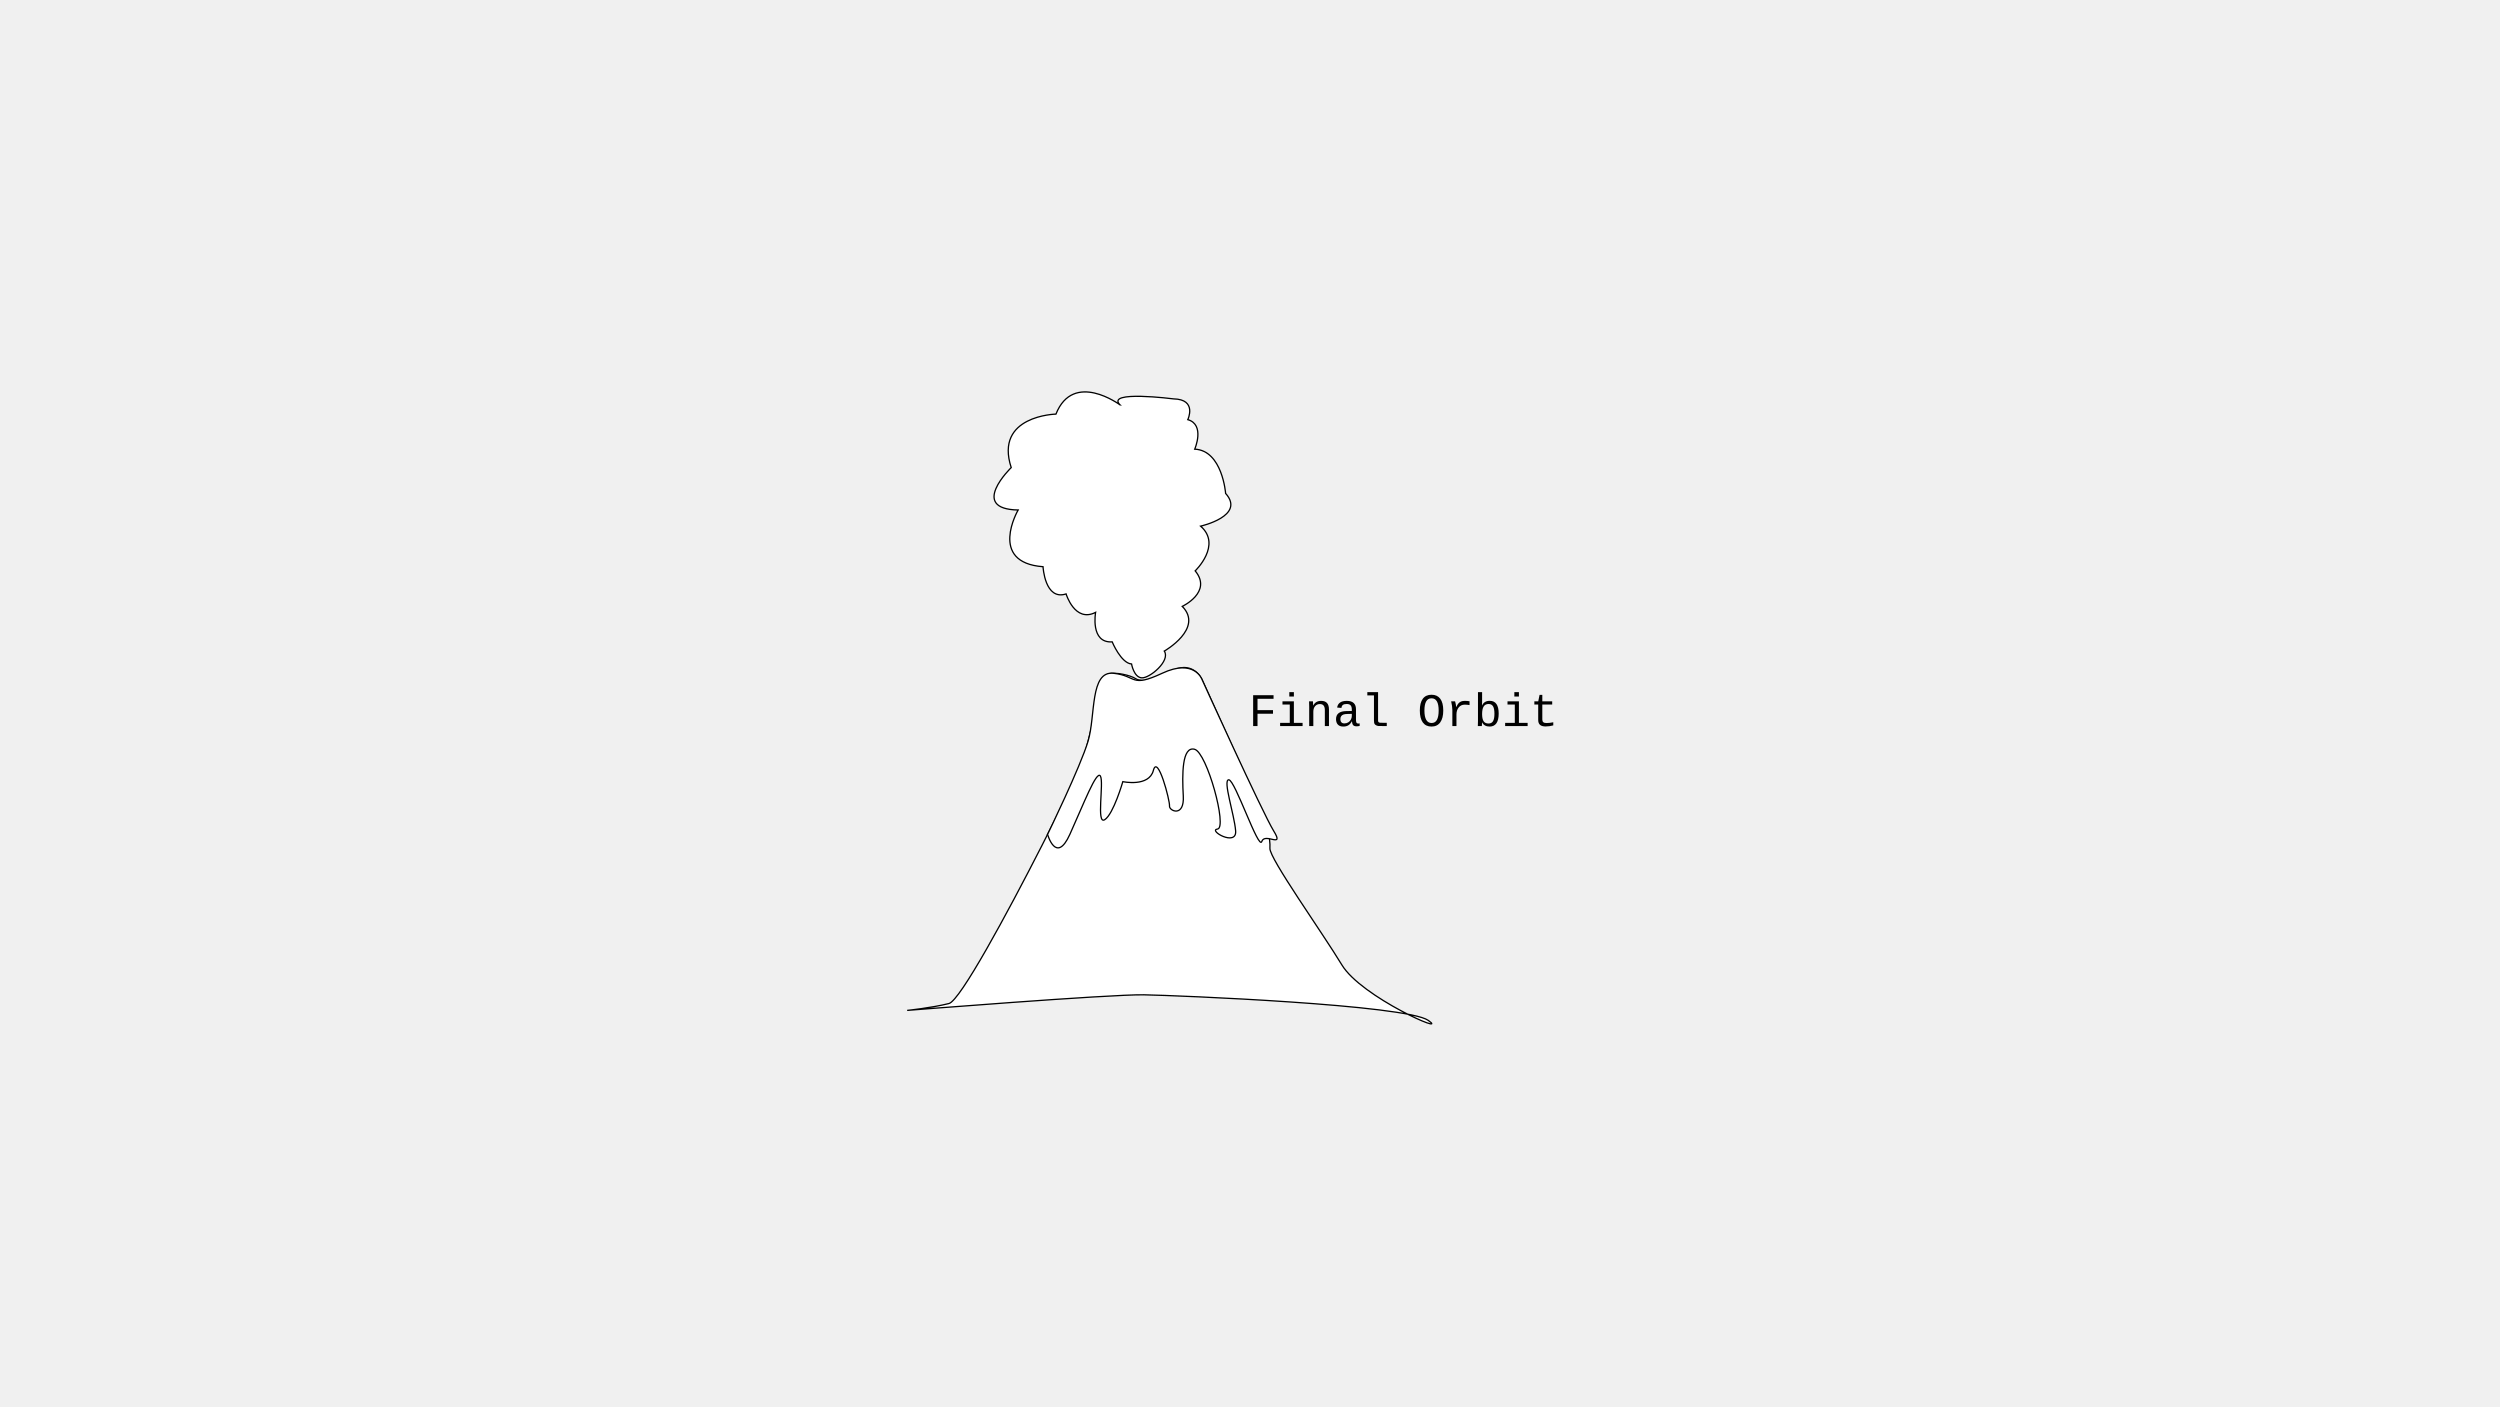
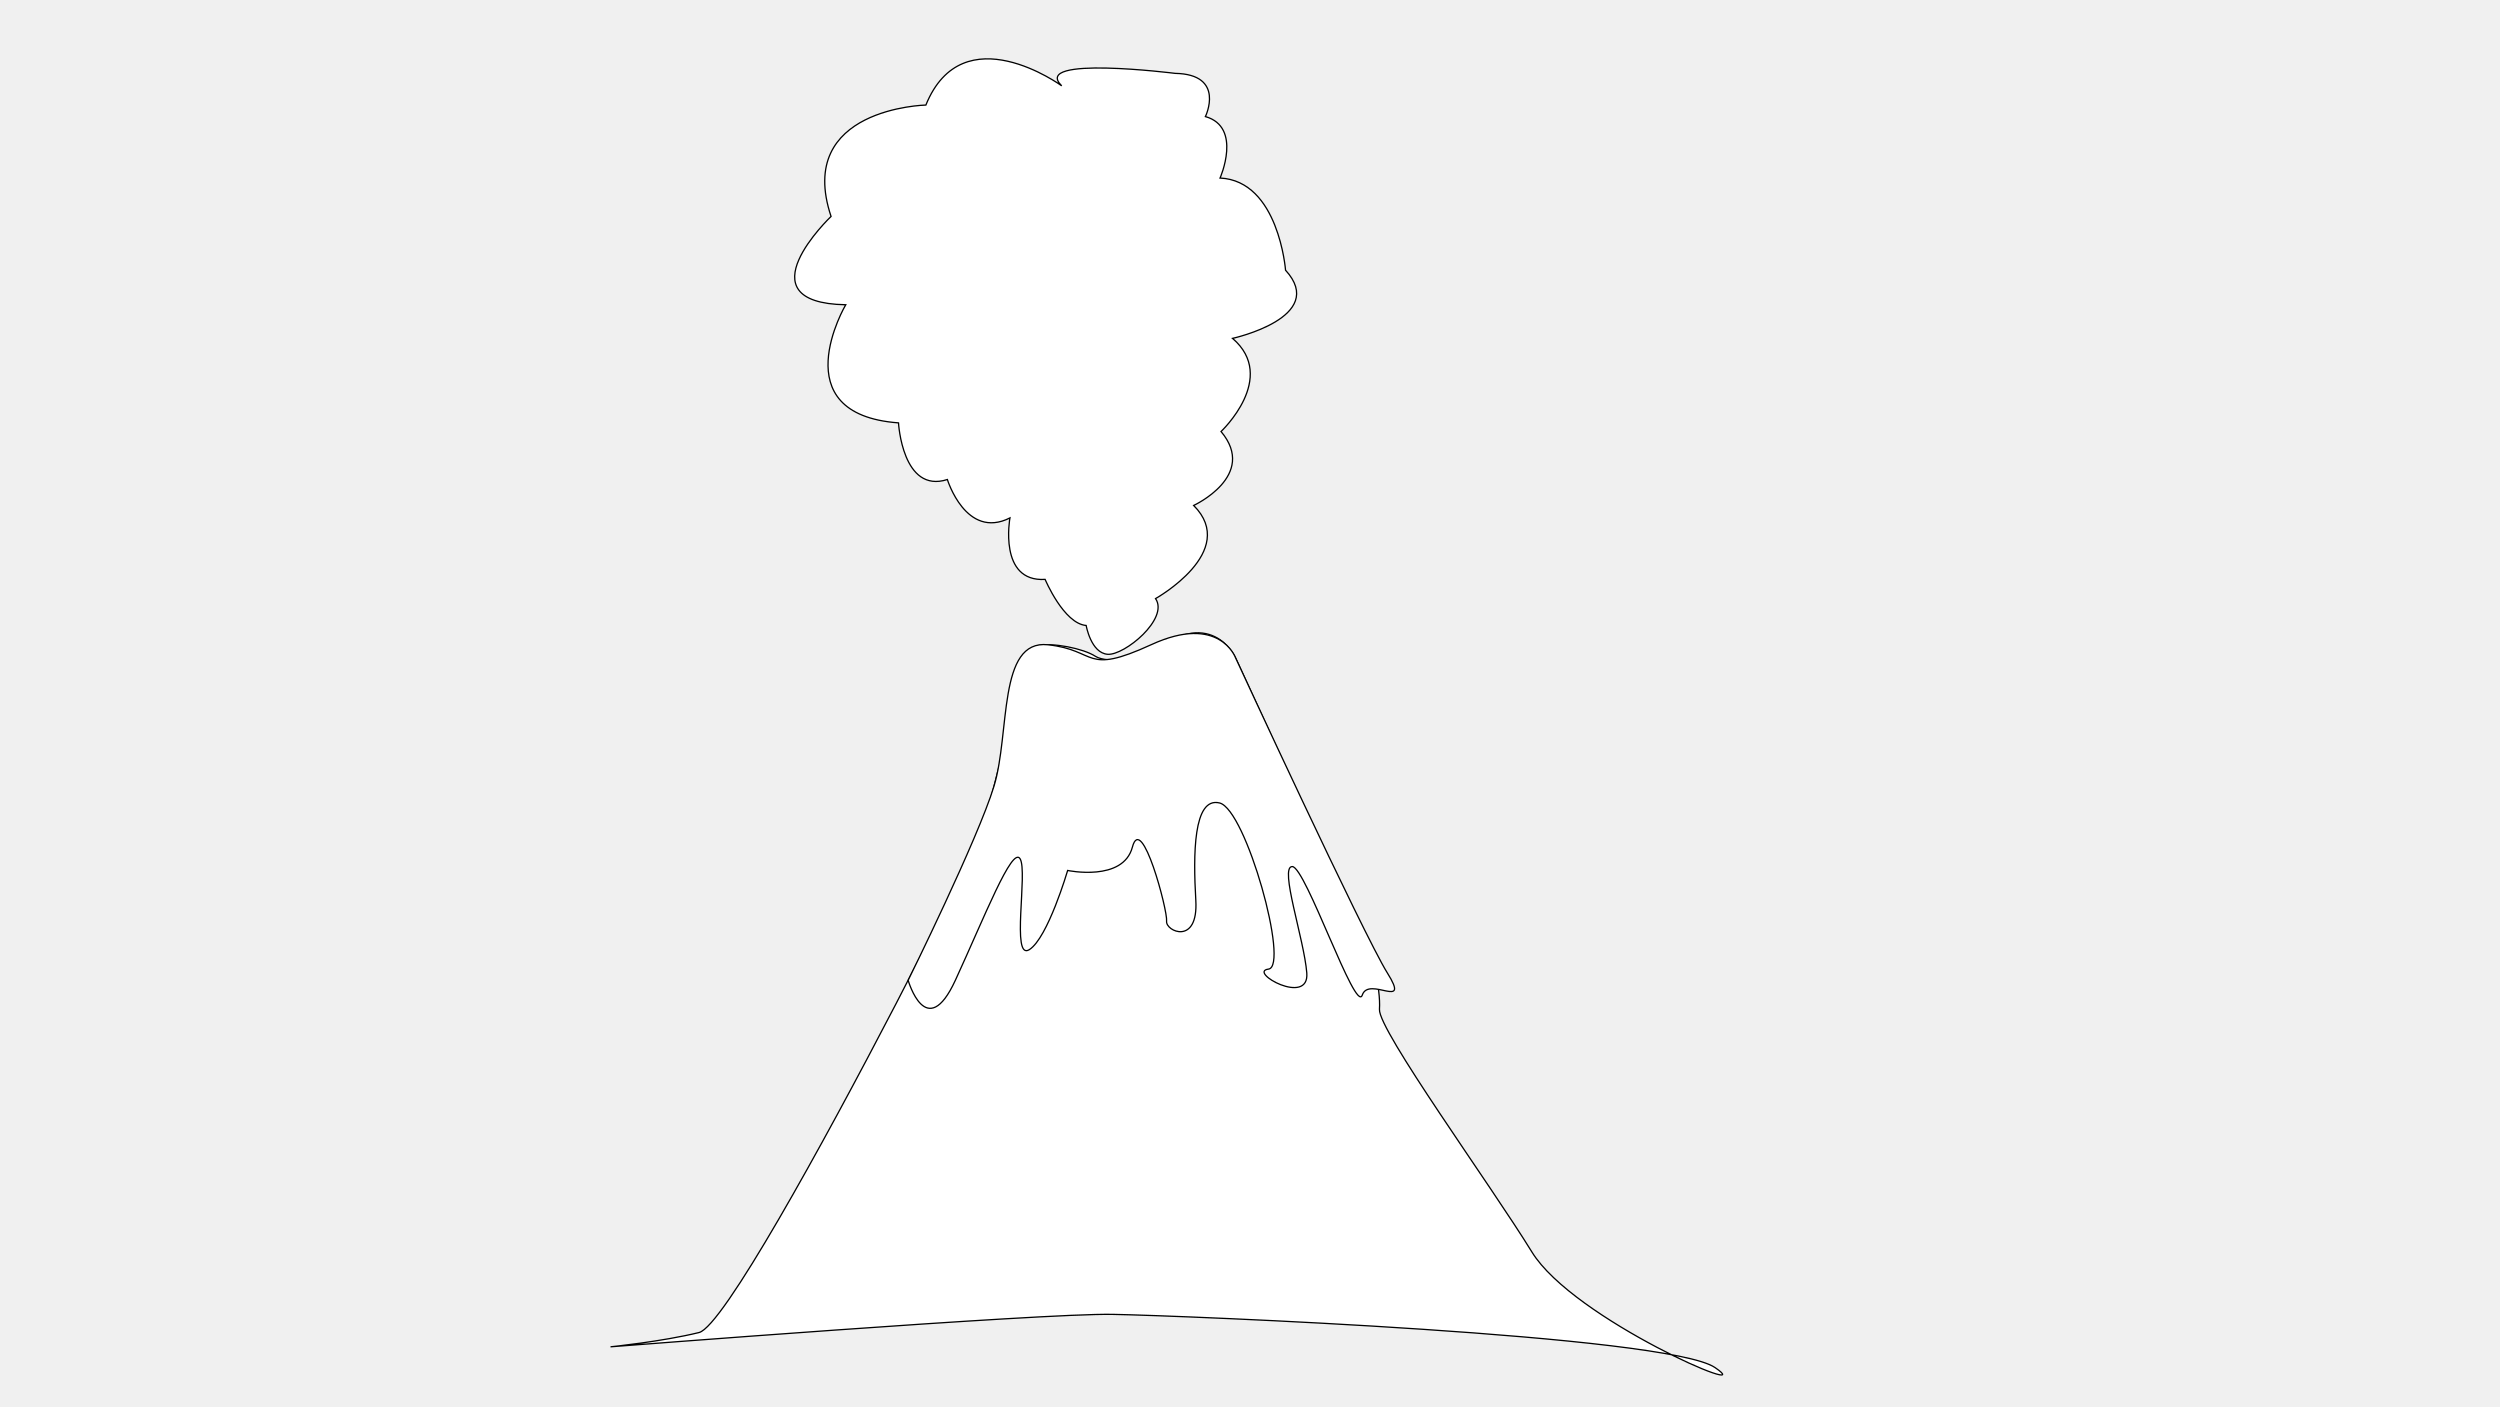
<svg xmlns="http://www.w3.org/2000/svg" id="Layer_1" version="1.1" viewBox="0 0 1920 1080">
-   <g>
-     <path id="vulcano" d="M728.782,770.717c-13.403,3.351-32.071,5.265-32.071,5.265,0,0,156.047-12.445,181.895-11.967s201.042,7.659,218.274,19.625-51.298-17.711-66.336-42.602c-15.038-24.891-55.725-81.853-55.246-89.511.479-7.659-2.393-21.54-10.052-37.336-7.659-15.796-42.123-92.383-42.123-92.383,0,0-9.095-20.583-32.55,0,0,0-13.881,2.393-18.189-.479-4.308-2.872-15.796-5.265-21.061-3.829-5.265,1.436-14.839,54.568-21.54,71.322-2.423,6.057-14.542,31.068-29.663,60.697-26.707,52.329-62.779,119.058-71.336,121.198Z" fill="#fff" stroke="#000" stroke-miterlimit="10" />
-     <path id="lava" d="M804.542,640.816s6.572,23.273,17.102,0c10.531-23.273,20.583-49.599,23.455-44.813,2.872,4.787-3.351,37.815,3.351,33.507,6.701-4.308,13.881-29.199,13.881-29.199,0,0,20.104,4.308,23.455-8.616,3.351-12.924,12.811,23.455,12.389,27.284-.422,3.829,11.545,9.095,10.587-7.659-.957-16.753-.957-38.294,8.616-35.9,9.573,2.393,25.369,60.312,17.711,61.27s14.839,13.881,13.881,1.436c-.957-12.445-10.052-39.251-5.265-39.251s22.976,54.568,25.369,47.388c2.393-7.18,17.711,5.87,9.095-8.137-8.616-14.007-55.047-116.317-55.047-116.317,0,0-5.882-16.275-30.464-4.787-24.583,11.488-19.32,2.018-37.508.052-18.188-1.967-13.635,32.532-19.502,52.14-5.867,19.608-31.107,71.601-31.107,71.601Z" fill="#fff" stroke="#000" stroke-miterlimit="10" />
-     <path id="lava_x5F_cloud" d="M860.183,310.95s-35.766-26.559-49.222,7.082c0,0-47.451,1.062-34.349,41.077,0,0-32.933,31.87,5.312,32.579,0,0-23.372,40.369,19.122,43.556,0,0,1.417,26.204,17.706,20.893,0,0,6.728,22.309,22.663,14.165,0,0-4.249,23.726,12.748,22.663,0,0,6.728,16.289,14.873,16.997,0,0,1.734,10.152,7.79,10.623s22.309-13.102,17.352-20.539c0,0,30.454-17.352,13.81-34.349,0,0,23.372-10.978,9.915-27.267,0,0,20.745-19.83,4.176-34.349,0,0,34.777-7.79,19.196-25.142,0,0-2.479-32.933-23.726-33.995,0,0,8.145-18.768-5.312-22.663,0,0,7.436-15.581-10.978-15.935,0,0-52.409-6.728-41.077,4.604Z" fill="#fff" stroke="#000" stroke-miterlimit="10" />
-   </g>
-   <text transform="translate(959.0068 557.6382)" font-family="CourierNewPSMT, 'Courier New'" font-size="36">
-     <tspan x="0" y="0">Final Orbit</tspan>
-   </text>
+   <path id="vulcano" d="M536.867,1023.387c-28.411,6.978-67.983,10.965-67.983,10.965,0,0,330.784-25.917,385.576-24.921,54.792.997,426.163,15.949,462.692,40.87,36.528,24.921-108.74-36.883-140.617-88.717-31.877-51.835-118.125-170.457-117.11-186.406,1.015-15.949-5.073-44.857-21.308-77.752-16.235-32.895-89.291-192.387-89.291-192.387,0,0-19.279-42.863-68.998,0,0,0-29.425,4.984-38.558-.997-9.132-5.981-33.484-10.965-44.646-7.975-11.161,2.99-31.455,113.638-45.66,148.527-5.135,12.613-30.825,64.699-62.88,126.4-56.612,108.973-133.077,247.937-151.217,252.392l0.0 0Z" fill="#fff" stroke="#000" stroke-miterlimit="10" />
+   <path id="lava" d="M697.46,752.869s13.931,48.465,36.253,0c22.323-48.465,43.631-103.29,49.719-93.322,6.088,9.968-7.103,78.749,7.103,69.778,14.206-8.971,29.425-60.806,29.425-60.806,0,0,42.616,8.971,49.719-17.943,7.103-26.914,27.156,48.844,26.262,56.819-.895,7.975,24.472,18.94,22.443-15.949-2.029-34.889-2.029-79.746,18.264-74.762,20.294,4.984,53.778,125.6,37.543,127.593-16.235,1.994,31.455,28.908,29.425,2.99-2.029-25.917-21.308-81.74-11.161-81.74s48.704,113.638,53.778,98.686c5.073-14.953,37.543,12.224,19.279-16.946-18.264-29.17-116.688-242.228-116.688-242.228,0,0-12.468-33.892-64.578-9.968-52.11,23.924-40.953,4.204-79.508.108-38.555-4.095-28.903,67.747-41.339,108.581-12.436,40.834-65.939,149.108-65.939,149.108h0Z" fill="#fff" stroke="#000" stroke-miterlimit="10" />
+   <path id="lava_x5F_cloud" d="M815.406,65.931s-75.815-55.308-104.34,14.749c0,0-100.587,2.212-72.813,85.543,0,0-69.81,66.37,11.26,67.844,0,0-49.543,84.068,40.535,90.705,0,0,3.003,54.57,37.532,43.509,0,0,14.262,46.459,48.041,29.498,0,0-9.008,49.408,27.023,47.196,0,0,14.262,33.922,31.527,35.397,0,0,3.675,21.14,16.514,22.123s47.291-27.285,36.782-42.772c0,0,64.555-36.134,29.275-71.532,0,0,49.543-22.861,21.018-56.783,0,0,43.976-41.297,8.852-71.532,0,0,73.719-16.224,40.691-52.358,0,0-5.255-68.582-50.293-70.794,0,0,17.265-39.084-11.26-47.196,0,0,15.764-32.447-23.27-33.185,0,0-111.095-14.011-87.075,9.587v0Z" fill="#fff" stroke="#000" stroke-miterlimit="10" />
</svg>
